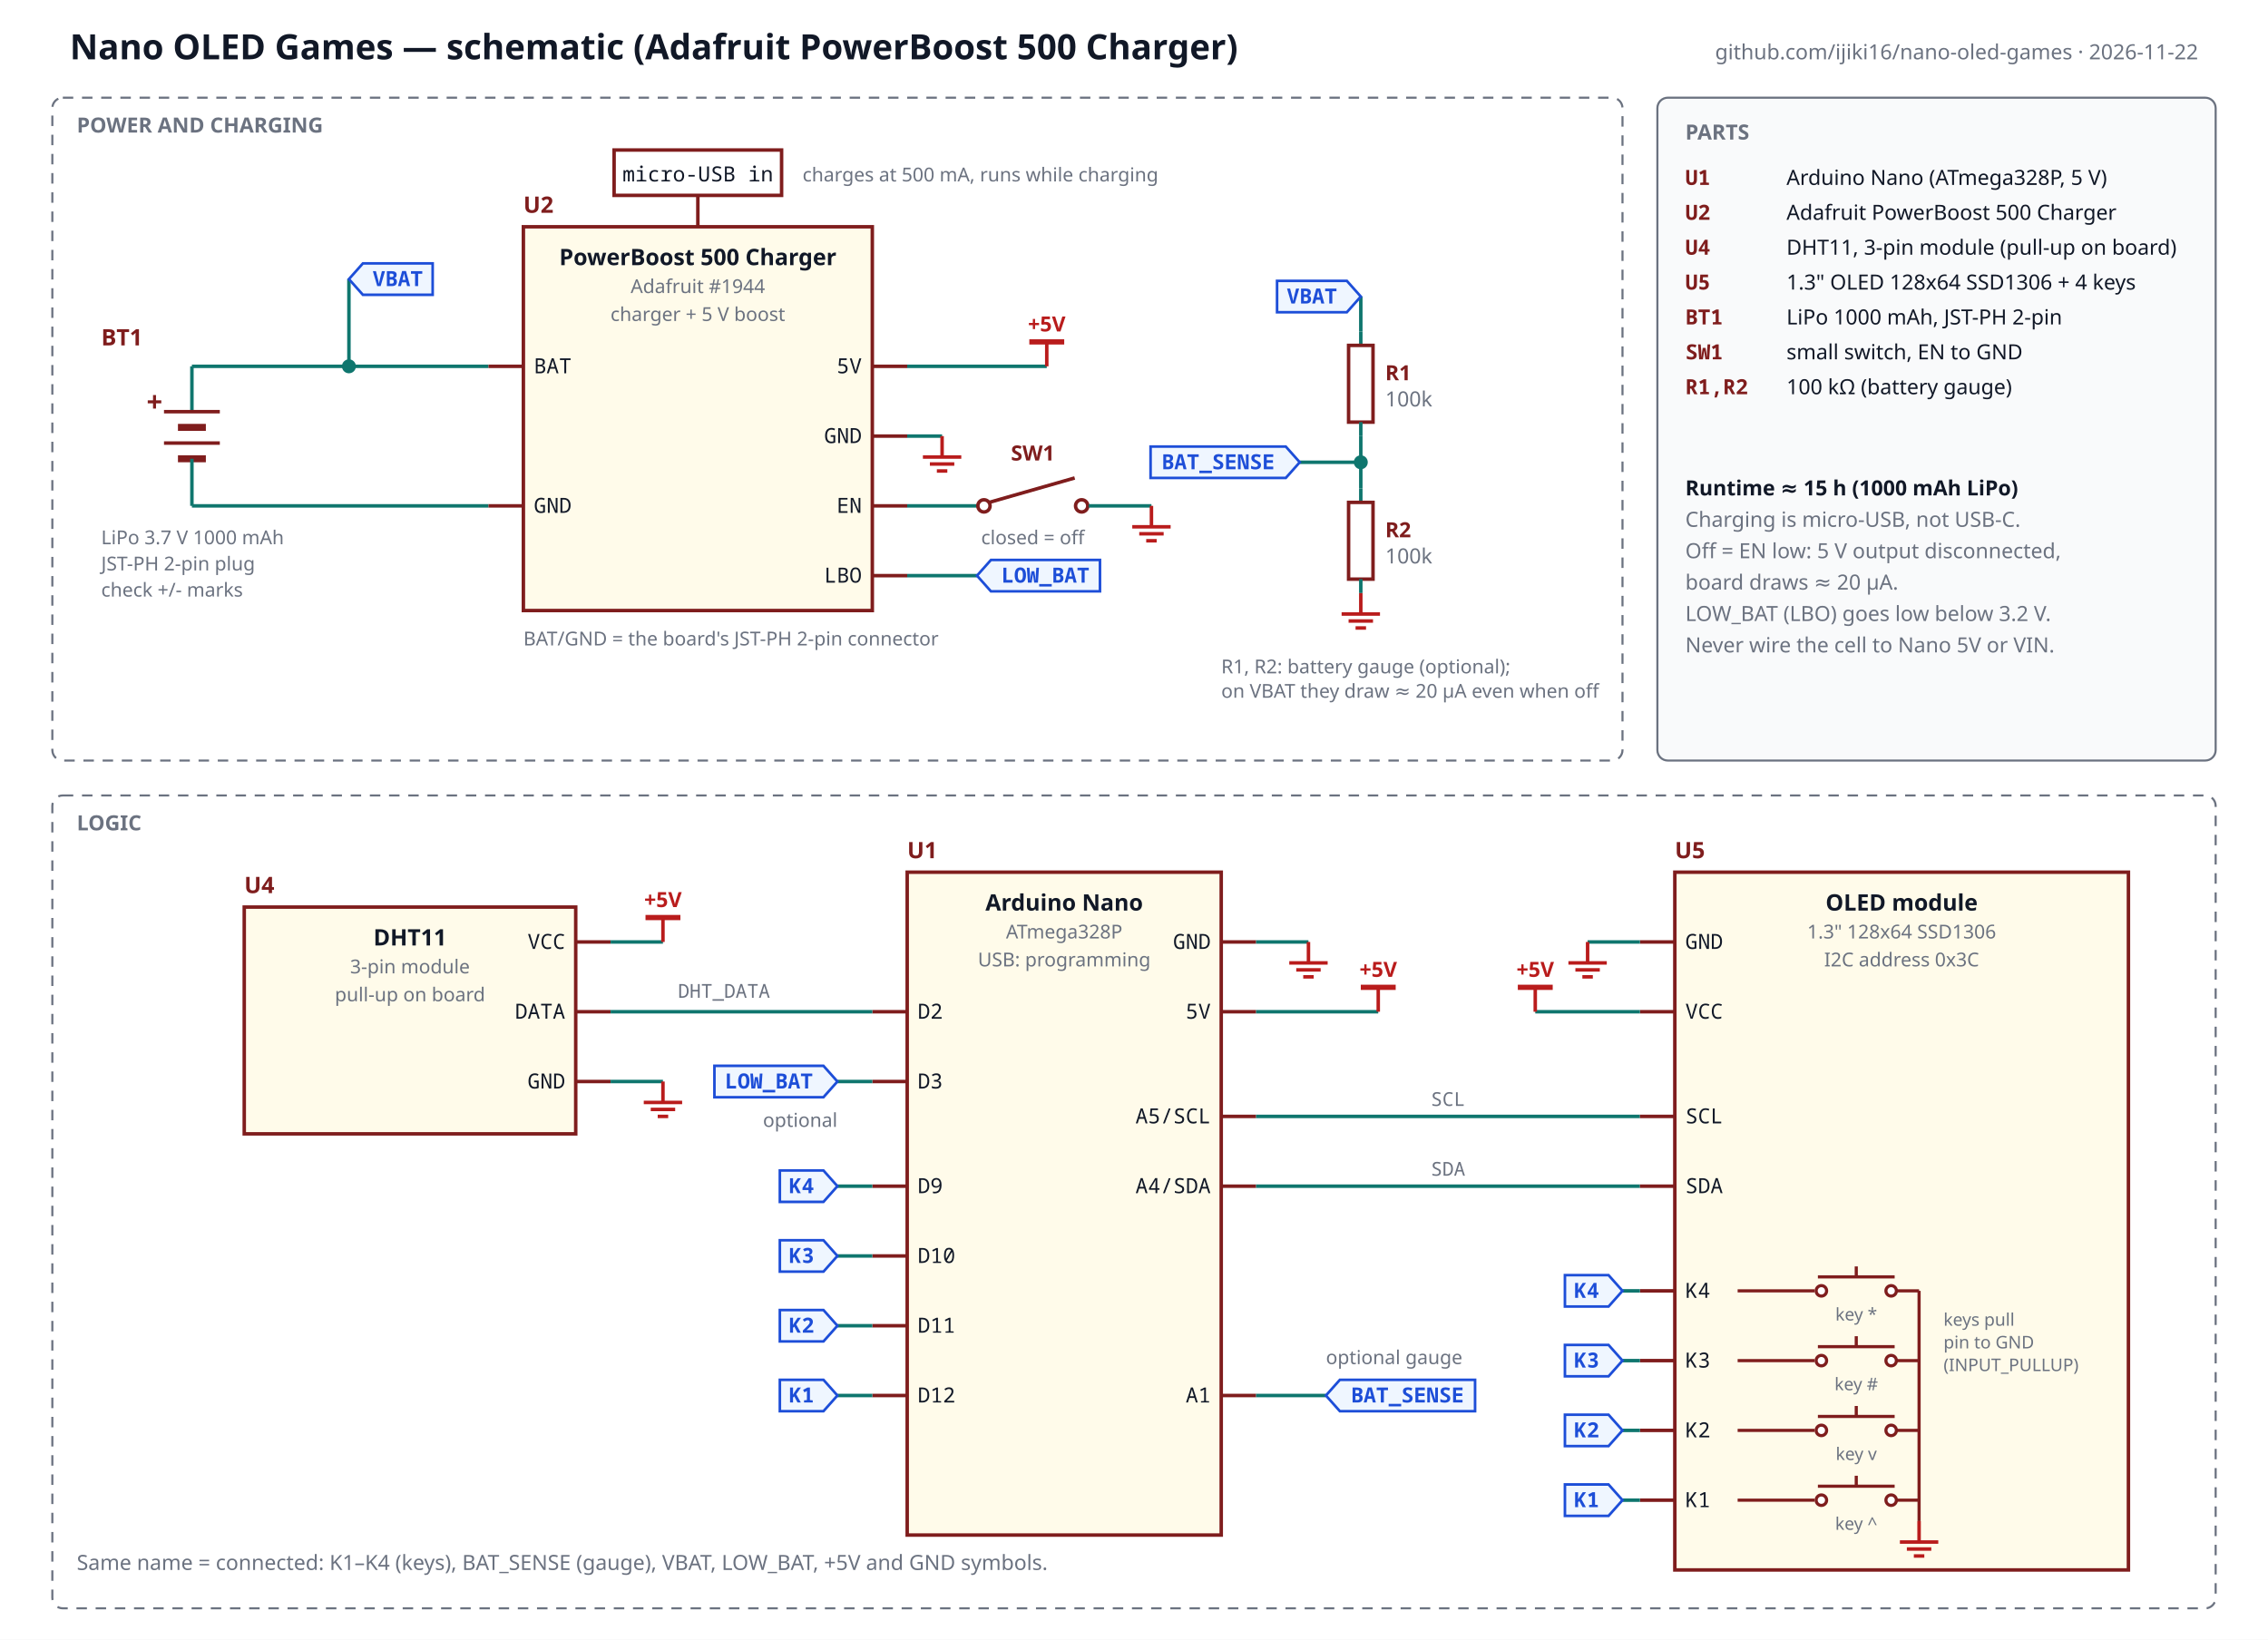
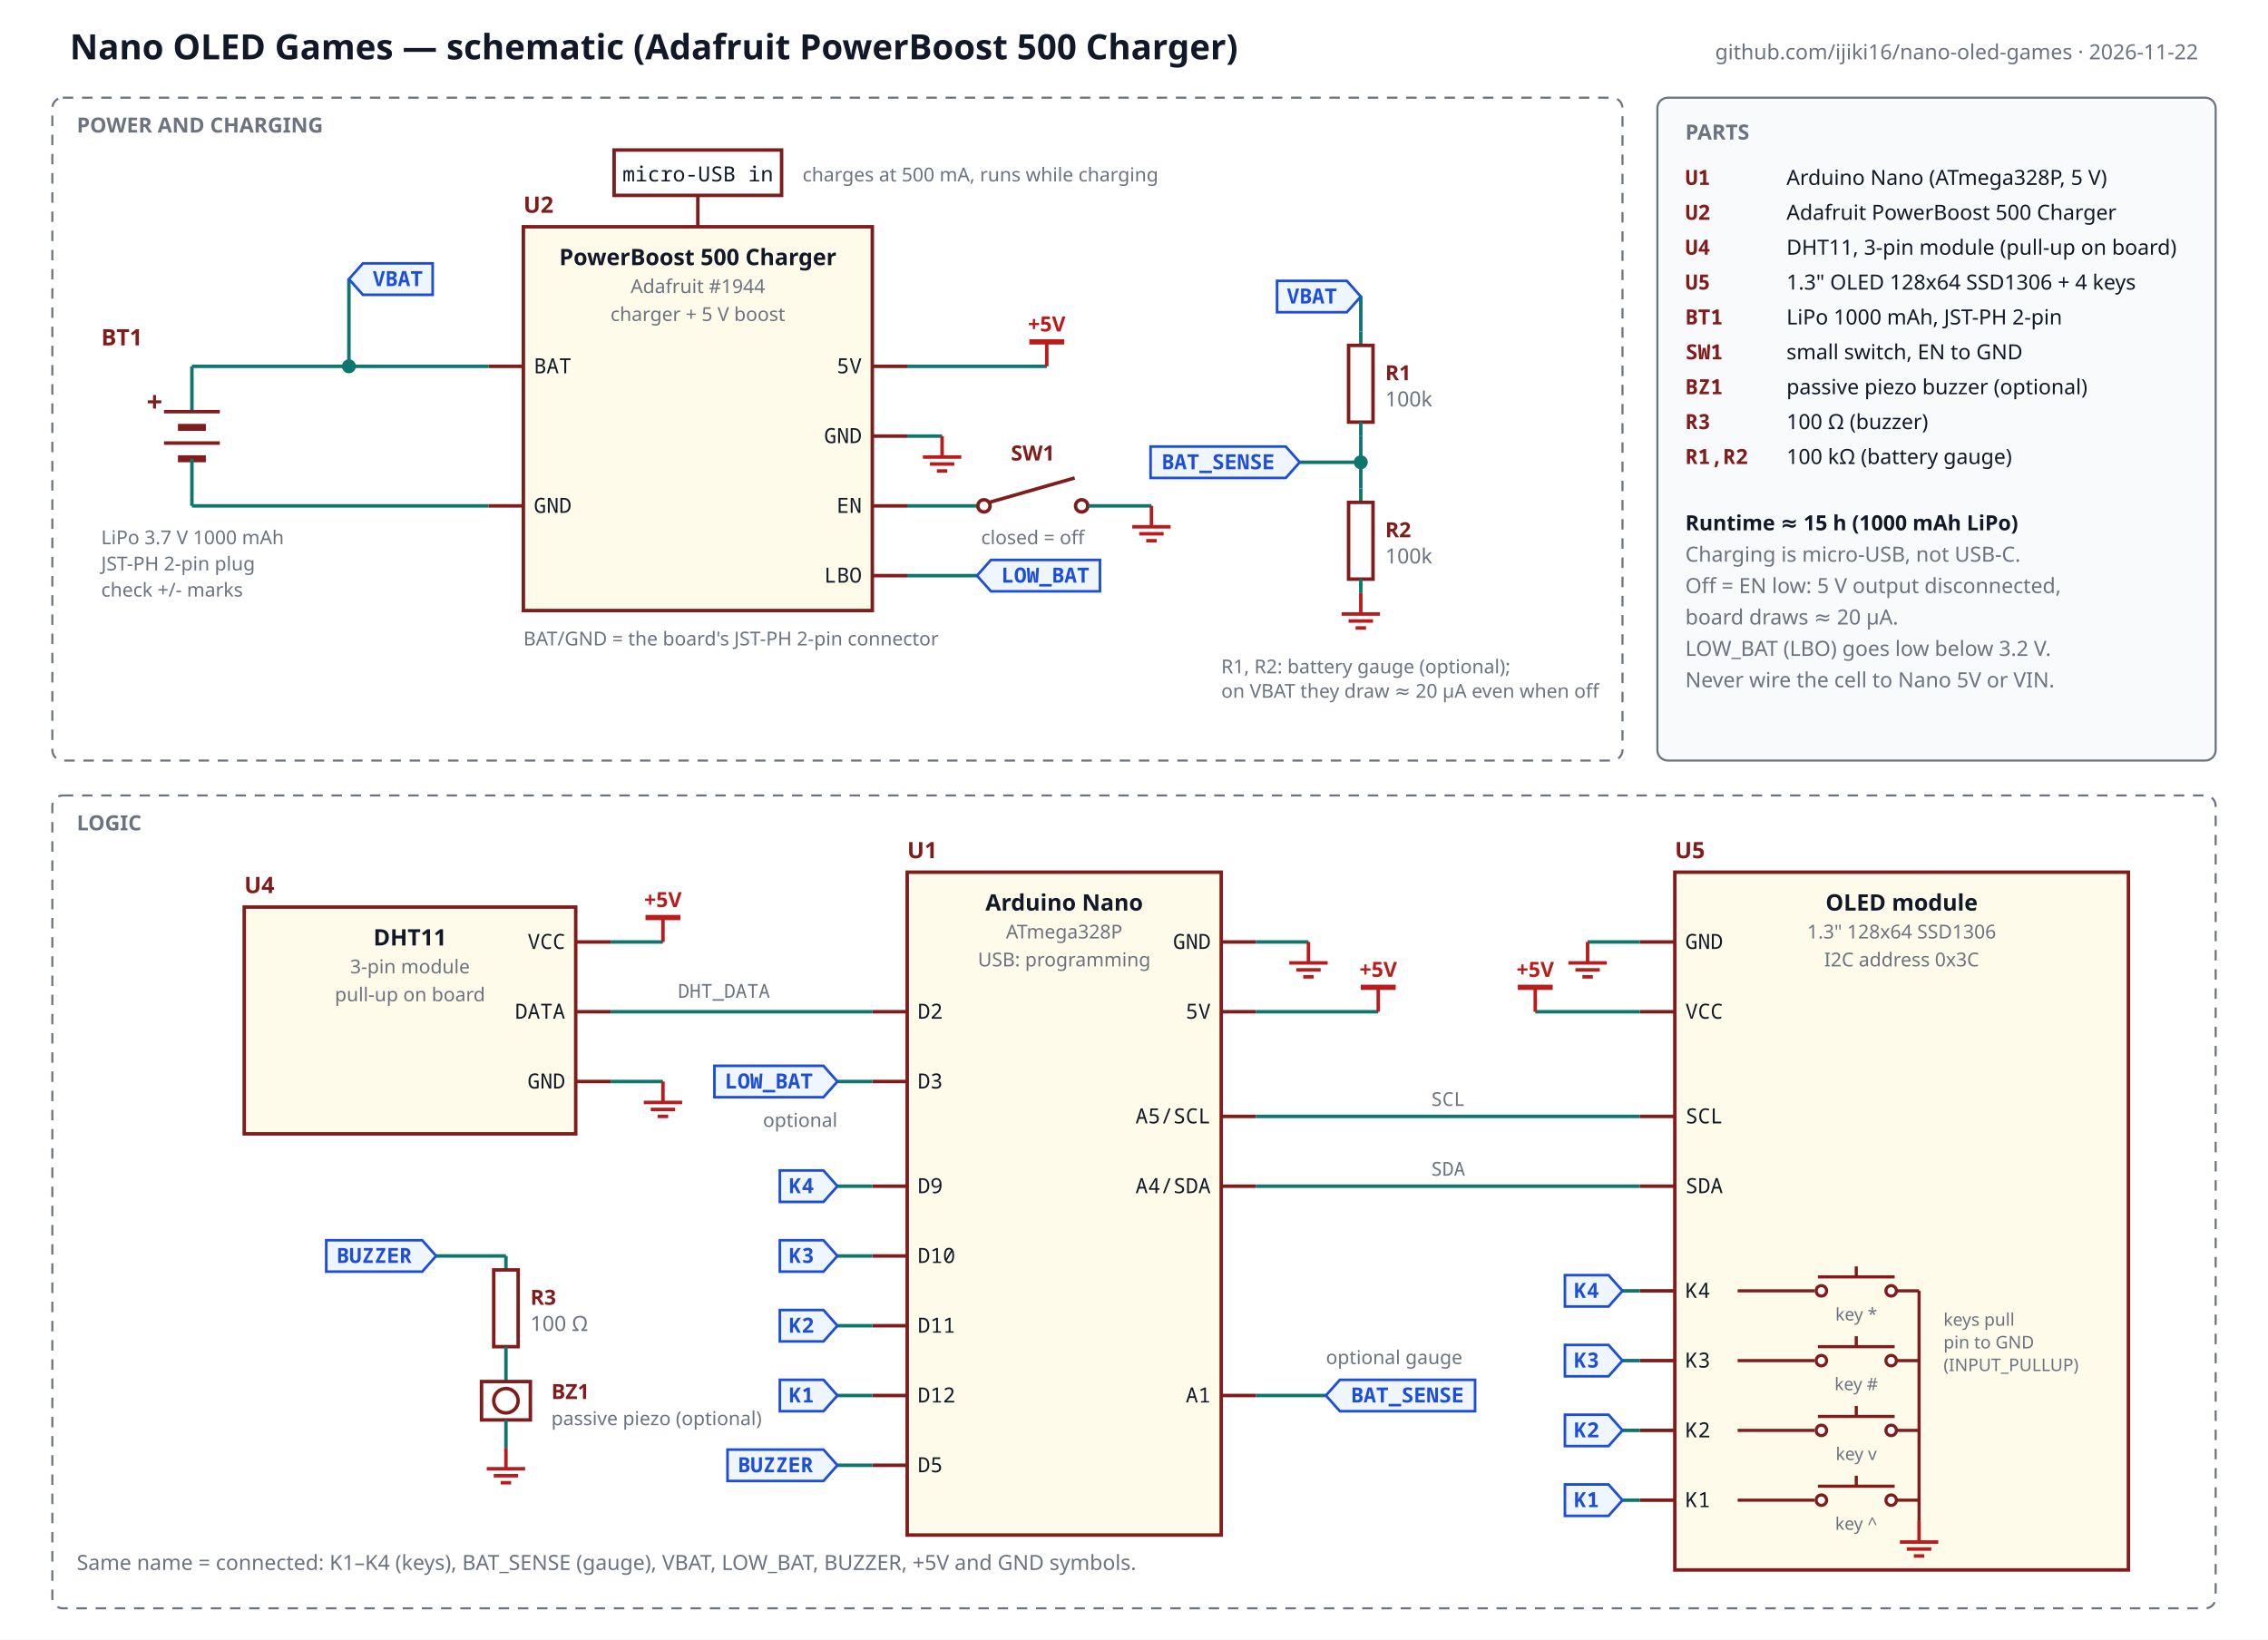
<svg xmlns="http://www.w3.org/2000/svg" width="1300" height="940" viewBox="0 0 1300 940">
  <rect width="1300" height="940" fill="white" />
  <text x="40" y="34" font-family="Noto Sans, DejaVu Sans, Arial, sans-serif" font-size="20" text-anchor="start" font-weight="bold" fill="#111827">Nano OLED Games — schematic (Adafruit PowerBoost 500 Charger)</text>
  <text x="1260" y="34" font-family="Noto Sans, DejaVu Sans, Arial, sans-serif" font-size="12" text-anchor="end" font-weight="normal" fill="#6b7280">github.com/ijiki16/nano-oled-games · 2026-11-22</text>
  <rect x="30" y="56" width="900" height="380" rx="6" fill="none" stroke="#6b7280" stroke-width="1.2" stroke-dasharray="6 5" />
  <text x="44" y="76" font-family="Noto Sans, DejaVu Sans, Arial, sans-serif" font-size="12" text-anchor="start" font-weight="bold" fill="#6b7280">POWER AND CHARGING</text>
  <polyline points="110,210 110,236.0" fill="none" stroke="#0f766e" stroke-width="2" />
  <line x1="94" y1="236.0" x2="126" y2="236.0" stroke="#7f1d1d" stroke-width="2" />
  <line x1="102" y1="245.0" x2="118" y2="245.0" stroke="#7f1d1d" stroke-width="4" />
  <line x1="94" y1="254.0" x2="126" y2="254.0" stroke="#7f1d1d" stroke-width="2" />
  <line x1="102" y1="263.0" x2="118" y2="263.0" stroke="#7f1d1d" stroke-width="4" />
  <polyline points="110,263.0 110,290" fill="none" stroke="#0f766e" stroke-width="2" />
  <text x="84" y="236.0" font-family="Noto Sans, DejaVu Sans, Arial, sans-serif" font-size="16" text-anchor="start" font-weight="bold" fill="#7f1d1d">+</text>
  <text x="58" y="198" font-family="Noto Sans, DejaVu Sans, Arial, sans-serif" font-size="13" text-anchor="start" font-weight="bold" fill="#7f1d1d">BT1</text>
  <text x="58" y="312" font-family="Noto Sans, DejaVu Sans, Arial, sans-serif" font-size="11" text-anchor="start" font-weight="normal" fill="#6b7280">LiPo 3.7 V 1000 mAh</text>
  <text x="58" y="327" font-family="Noto Sans, DejaVu Sans, Arial, sans-serif" font-size="11" text-anchor="start" font-weight="normal" fill="#6b7280">JST-PH 2-pin plug</text>
  <text x="58" y="342" font-family="Noto Sans, DejaVu Sans, Arial, sans-serif" font-size="11" text-anchor="start" font-weight="normal" fill="#6b7280">check +/- marks</text>
  <polyline points="110,210 280,210" fill="none" stroke="#0f766e" stroke-width="2" />
  <polyline points="110,290 280,290" fill="none" stroke="#0f766e" stroke-width="2" />
  <circle cx="200" cy="210" r="4" fill="#0f766e" />
  <polyline points="200,210 200,160" fill="none" stroke="#0f766e" stroke-width="2" />
  <polygon points="200,160 208,151 248.0,151 248.0,169 208,169" fill="#eff6ff" stroke="#1d4ed8" stroke-width="1.5" />
  <text x="228.0" y="164" font-family="Noto Sans Mono, DejaVu Sans Mono, monospace" font-size="12" text-anchor="middle" font-weight="bold" fill="#1d4ed8">VBAT</text>
  <rect x="300" y="130" width="200" height="220" rx="0" fill="#fffbea" stroke="#7f1d1d" stroke-width="2" />
  <text x="300" y="122" font-family="Noto Sans, DejaVu Sans, Arial, sans-serif" font-size="13" text-anchor="start" font-weight="bold" fill="#7f1d1d">U2</text>
  <text x="400.0" y="152" font-family="Noto Sans, DejaVu Sans, Arial, sans-serif" font-size="13" text-anchor="middle" font-weight="bold" fill="#111827">PowerBoost 500 Charger</text>
  <text x="400.0" y="168" font-family="Noto Sans, DejaVu Sans, Arial, sans-serif" font-size="11" text-anchor="middle" font-weight="normal" fill="#6b7280">Adafruit #1944</text>
  <text x="400.0" y="184" font-family="Noto Sans, DejaVu Sans, Arial, sans-serif" font-size="11" text-anchor="middle" font-weight="normal" fill="#6b7280">charger + 5 V boost</text>
  <line x1="280" y1="210" x2="300" y2="210" stroke="#7f1d1d" stroke-width="2" />
  <text x="306" y="214" font-family="Noto Sans Mono, DejaVu Sans Mono, monospace" font-size="12" text-anchor="start" font-weight="normal" fill="#111827">BAT</text>
  <line x1="280" y1="290" x2="300" y2="290" stroke="#7f1d1d" stroke-width="2" />
  <text x="306" y="294" font-family="Noto Sans Mono, DejaVu Sans Mono, monospace" font-size="12" text-anchor="start" font-weight="normal" fill="#111827">GND</text>
  <line x1="500" y1="210" x2="520" y2="210" stroke="#7f1d1d" stroke-width="2" />
  <text x="494" y="214" font-family="Noto Sans Mono, DejaVu Sans Mono, monospace" font-size="12" text-anchor="end" font-weight="normal" fill="#111827">5V</text>
  <line x1="500" y1="250" x2="520" y2="250" stroke="#7f1d1d" stroke-width="2" />
  <text x="494" y="254" font-family="Noto Sans Mono, DejaVu Sans Mono, monospace" font-size="12" text-anchor="end" font-weight="normal" fill="#111827">GND</text>
  <line x1="500" y1="290" x2="520" y2="290" stroke="#7f1d1d" stroke-width="2" />
  <text x="494" y="294" font-family="Noto Sans Mono, DejaVu Sans Mono, monospace" font-size="12" text-anchor="end" font-weight="normal" fill="#111827">EN</text>
  <line x1="500" y1="330" x2="520" y2="330" stroke="#7f1d1d" stroke-width="2" />
  <text x="494" y="334" font-family="Noto Sans Mono, DejaVu Sans Mono, monospace" font-size="12" text-anchor="end" font-weight="normal" fill="#111827">LBO</text>
  <rect x="352" y="86" width="96" height="26" rx="0" fill="white" stroke="#7f1d1d" stroke-width="2" />
  <text x="400" y="104" font-family="Noto Sans Mono, DejaVu Sans Mono, monospace" font-size="12" text-anchor="middle" font-weight="normal" fill="#111827">micro-USB in</text>
  <line x1="400" y1="112" x2="400" y2="130" stroke="#7f1d1d" stroke-width="2" />
  <text x="460" y="104" font-family="Noto Sans, DejaVu Sans, Arial, sans-serif" font-size="11" text-anchor="start" font-weight="normal" fill="#6b7280">charges at 500 mA, runs while charging</text>
  <text x="300" y="370" font-family="Noto Sans, DejaVu Sans, Arial, sans-serif" font-size="11" text-anchor="start" font-weight="normal" fill="#6b7280">BAT/GND = the board's JST-PH 2-pin connector</text>
  <polyline points="520,210 600,210" fill="none" stroke="#0f766e" stroke-width="2" />
  <line x1="600" y1="210" x2="600" y2="196" stroke="#b91c1c" stroke-width="2" />
  <line x1="590" y1="196" x2="610" y2="196" stroke="#b91c1c" stroke-width="3" />
  <text x="600" y="190" font-family="Noto Sans, DejaVu Sans, Arial, sans-serif" font-size="12" text-anchor="middle" font-weight="bold" fill="#b91c1c">+5V</text>
  <polyline points="520,250 540,250" fill="none" stroke="#0f766e" stroke-width="2" />
  <line x1="540" y1="250" x2="540" y2="262" stroke="#b91c1c" stroke-width="2" />
  <line x1="529" y1="262" x2="551" y2="262" stroke="#b91c1c" stroke-width="2" />
  <line x1="533" y1="266" x2="547" y2="266" stroke="#b91c1c" stroke-width="2" />
  <line x1="537" y1="270" x2="543" y2="270" stroke="#b91c1c" stroke-width="2" />
  <polyline points="520,290 560,290" fill="none" stroke="#0f766e" stroke-width="2" />
  <circle cx="564" cy="290" r="3.5" fill="white" stroke="#7f1d1d" stroke-width="2" />
  <circle cx="620" cy="290" r="3.5" fill="white" stroke="#7f1d1d" stroke-width="2" />
  <line x1="567" y1="288" x2="616" y2="274" stroke="#7f1d1d" stroke-width="2" />
  <text x="592.0" y="264" font-family="Noto Sans, DejaVu Sans, Arial, sans-serif" font-size="12" text-anchor="middle" font-weight="bold" fill="#7f1d1d">SW1</text>
  <text x="592.0" y="312" font-family="Noto Sans, DejaVu Sans, Arial, sans-serif" font-size="11" text-anchor="middle" font-weight="normal" fill="#6b7280">closed = off</text>
  <polyline points="624,290 660,290" fill="none" stroke="#0f766e" stroke-width="2" />
  <line x1="660" y1="290" x2="660" y2="302" stroke="#b91c1c" stroke-width="2" />
  <line x1="649" y1="302" x2="671" y2="302" stroke="#b91c1c" stroke-width="2" />
  <line x1="653" y1="306" x2="667" y2="306" stroke="#b91c1c" stroke-width="2" />
  <line x1="657" y1="310" x2="663" y2="310" stroke="#b91c1c" stroke-width="2" />
  <polyline points="520,330 560,330" fill="none" stroke="#0f766e" stroke-width="2" />
  <polygon points="560,330 568,321 630.5,321 630.5,339 568,339" fill="#eff6ff" stroke="#1d4ed8" stroke-width="1.5" />
  <text x="599.25" y="334" font-family="Noto Sans Mono, DejaVu Sans Mono, monospace" font-size="12" text-anchor="middle" font-weight="bold" fill="#1d4ed8">LOW_BAT</text>
  <polyline points="780,170 780,190" fill="none" stroke="#0f766e" stroke-width="2" />
  <polygon points="780,170 772,161 732.0,161 732.0,179 772,179" fill="#eff6ff" stroke="#1d4ed8" stroke-width="1.5" />
  <text x="752.0" y="174" font-family="Noto Sans Mono, DejaVu Sans Mono, monospace" font-size="12" text-anchor="middle" font-weight="bold" fill="#1d4ed8">VBAT</text>
  <polyline points="780,190 780,198" fill="none" stroke="#0f766e" stroke-width="2" />
  <rect x="773" y="198" width="14" height="44" rx="0" fill="white" stroke="#7f1d1d" stroke-width="2" />
  <polyline points="780,242 780,250" fill="none" stroke="#0f766e" stroke-width="2" />
  <text x="794" y="218.0" font-family="Noto Sans, DejaVu Sans, Arial, sans-serif" font-size="12" text-anchor="start" font-weight="bold" fill="#7f1d1d">R1</text>
  <text x="794" y="233.0" font-family="Noto Sans, DejaVu Sans, Arial, sans-serif" font-size="12" text-anchor="start" font-weight="normal" fill="#6b7280">100k</text>
  <circle cx="780" cy="265" r="4" fill="#0f766e" />
  <polyline points="780,250 780,280" fill="none" stroke="#0f766e" stroke-width="2" />
  <polyline points="780,265 745,265" fill="none" stroke="#0f766e" stroke-width="2" />
  <polygon points="745,265 737,256 659.5,256 659.5,274 737,274" fill="#eff6ff" stroke="#1d4ed8" stroke-width="1.5" />
  <text x="698.25" y="269" font-family="Noto Sans Mono, DejaVu Sans Mono, monospace" font-size="12" text-anchor="middle" font-weight="bold" fill="#1d4ed8">BAT_SENSE</text>
  <polyline points="780,280 780,288" fill="none" stroke="#0f766e" stroke-width="2" />
  <rect x="773" y="288" width="14" height="44" rx="0" fill="white" stroke="#7f1d1d" stroke-width="2" />
  <polyline points="780,332 780,340" fill="none" stroke="#0f766e" stroke-width="2" />
  <text x="794" y="308.0" font-family="Noto Sans, DejaVu Sans, Arial, sans-serif" font-size="12" text-anchor="start" font-weight="bold" fill="#7f1d1d">R2</text>
  <text x="794" y="323.0" font-family="Noto Sans, DejaVu Sans, Arial, sans-serif" font-size="12" text-anchor="start" font-weight="normal" fill="#6b7280">100k</text>
  <line x1="780" y1="340" x2="780" y2="352" stroke="#b91c1c" stroke-width="2" />
  <line x1="769" y1="352" x2="791" y2="352" stroke="#b91c1c" stroke-width="2" />
  <line x1="773" y1="356" x2="787" y2="356" stroke="#b91c1c" stroke-width="2" />
  <line x1="777" y1="360" x2="783" y2="360" stroke="#b91c1c" stroke-width="2" />
  <text x="700" y="386" font-family="Noto Sans, DejaVu Sans, Arial, sans-serif" font-size="11" text-anchor="start" font-weight="normal" fill="#6b7280">R1, R2: battery gauge (optional);</text>
  <text x="700" y="400" font-family="Noto Sans, DejaVu Sans, Arial, sans-serif" font-size="11" text-anchor="start" font-weight="normal" fill="#6b7280">on VBAT they draw ≈ 20 µA even when off</text>
  <rect x="950" y="56" width="320" height="380" rx="6" fill="#f9fafb" stroke="#6b7280" stroke-width="1.2" />
  <text x="966" y="80" font-family="Noto Sans, DejaVu Sans, Arial, sans-serif" font-size="12" text-anchor="start" font-weight="bold" fill="#6b7280">PARTS</text>
  <text x="966" y="106" font-family="Noto Sans Mono, DejaVu Sans Mono, monospace" font-size="12" text-anchor="start" font-weight="bold" fill="#7f1d1d">U1</text>
  <text x="1024" y="106" font-family="Noto Sans, DejaVu Sans, Arial, sans-serif" font-size="12" text-anchor="start" font-weight="normal" fill="#111827">Arduino Nano (ATmega328P, 5 V)</text>
  <text x="966" y="126" font-family="Noto Sans Mono, DejaVu Sans Mono, monospace" font-size="12" text-anchor="start" font-weight="bold" fill="#7f1d1d">U2</text>
  <text x="1024" y="126" font-family="Noto Sans, DejaVu Sans, Arial, sans-serif" font-size="12" text-anchor="start" font-weight="normal" fill="#111827">Adafruit PowerBoost 500 Charger</text>
  <text x="966" y="146" font-family="Noto Sans Mono, DejaVu Sans Mono, monospace" font-size="12" text-anchor="start" font-weight="bold" fill="#7f1d1d">U4</text>
  <text x="1024" y="146" font-family="Noto Sans, DejaVu Sans, Arial, sans-serif" font-size="12" text-anchor="start" font-weight="normal" fill="#111827">DHT11, 3-pin module (pull-up on board)</text>
  <text x="966" y="166" font-family="Noto Sans Mono, DejaVu Sans Mono, monospace" font-size="12" text-anchor="start" font-weight="bold" fill="#7f1d1d">U5</text>
  <text x="1024" y="166" font-family="Noto Sans, DejaVu Sans, Arial, sans-serif" font-size="12" text-anchor="start" font-weight="normal" fill="#111827">1.3" OLED 128x64 SSD1306 + 4 keys</text>
  <text x="966" y="186" font-family="Noto Sans Mono, DejaVu Sans Mono, monospace" font-size="12" text-anchor="start" font-weight="bold" fill="#7f1d1d">BT1</text>
  <text x="1024" y="186" font-family="Noto Sans, DejaVu Sans, Arial, sans-serif" font-size="12" text-anchor="start" font-weight="normal" fill="#111827">LiPo 1000 mAh, JST-PH 2-pin</text>
  <text x="966" y="206" font-family="Noto Sans Mono, DejaVu Sans Mono, monospace" font-size="12" text-anchor="start" font-weight="bold" fill="#7f1d1d">SW1</text>
  <text x="1024" y="206" font-family="Noto Sans, DejaVu Sans, Arial, sans-serif" font-size="12" text-anchor="start" font-weight="normal" fill="#111827">small switch, EN to GND</text>
-   <text x="966" y="226" font-family="Noto Sans Mono, DejaVu Sans Mono, monospace" font-size="12" text-anchor="start" font-weight="bold" fill="#7f1d1d">R1,R2</text>
-   <text x="1024" y="226" font-family="Noto Sans, DejaVu Sans, Arial, sans-serif" font-size="12" text-anchor="start" font-weight="normal" fill="#111827">100 kΩ (battery gauge)</text>
-   <text x="966" y="284" font-family="Noto Sans, DejaVu Sans, Arial, sans-serif" font-size="12" text-anchor="start" font-weight="bold" fill="#111827">Runtime ≈ 15 h (1000 mAh LiPo)</text>
-   <text x="966" y="302" font-family="Noto Sans, DejaVu Sans, Arial, sans-serif" font-size="12" text-anchor="start" font-weight="normal" fill="#6b7280">Charging is micro-USB, not USB-C.</text>
-   <text x="966" y="320" font-family="Noto Sans, DejaVu Sans, Arial, sans-serif" font-size="12" text-anchor="start" font-weight="normal" fill="#6b7280">Off = EN low: 5 V output disconnected,</text>
-   <text x="966" y="338" font-family="Noto Sans, DejaVu Sans, Arial, sans-serif" font-size="12" text-anchor="start" font-weight="normal" fill="#6b7280">  board draws ≈ 20 µA.</text>
-   <text x="966" y="356" font-family="Noto Sans, DejaVu Sans, Arial, sans-serif" font-size="12" text-anchor="start" font-weight="normal" fill="#6b7280">LOW_BAT (LBO) goes low below 3.2 V.</text>
-   <text x="966" y="374" font-family="Noto Sans, DejaVu Sans, Arial, sans-serif" font-size="12" text-anchor="start" font-weight="normal" fill="#6b7280">Never wire the cell to Nano 5V or VIN.</text>
+   <text x="966" y="226" font-family="Noto Sans Mono, DejaVu Sans Mono, monospace" font-size="12" text-anchor="start" font-weight="bold" fill="#7f1d1d">BZ1</text>
+   <text x="1024" y="226" font-family="Noto Sans, DejaVu Sans, Arial, sans-serif" font-size="12" text-anchor="start" font-weight="normal" fill="#111827">passive piezo buzzer (optional)</text>
+   <text x="966" y="246" font-family="Noto Sans Mono, DejaVu Sans Mono, monospace" font-size="12" text-anchor="start" font-weight="bold" fill="#7f1d1d">R3</text>
+   <text x="1024" y="246" font-family="Noto Sans, DejaVu Sans, Arial, sans-serif" font-size="12" text-anchor="start" font-weight="normal" fill="#111827">100 Ω (buzzer)</text>
+   <text x="966" y="266" font-family="Noto Sans Mono, DejaVu Sans Mono, monospace" font-size="12" text-anchor="start" font-weight="bold" fill="#7f1d1d">R1,R2</text>
+   <text x="1024" y="266" font-family="Noto Sans, DejaVu Sans, Arial, sans-serif" font-size="12" text-anchor="start" font-weight="normal" fill="#111827">100 kΩ (battery gauge)</text>
+   <text x="966" y="304" font-family="Noto Sans, DejaVu Sans, Arial, sans-serif" font-size="12" text-anchor="start" font-weight="bold" fill="#111827">Runtime ≈ 15 h (1000 mAh LiPo)</text>
+   <text x="966" y="322" font-family="Noto Sans, DejaVu Sans, Arial, sans-serif" font-size="12" text-anchor="start" font-weight="normal" fill="#6b7280">Charging is micro-USB, not USB-C.</text>
+   <text x="966" y="340" font-family="Noto Sans, DejaVu Sans, Arial, sans-serif" font-size="12" text-anchor="start" font-weight="normal" fill="#6b7280">Off = EN low: 5 V output disconnected,</text>
+   <text x="966" y="358" font-family="Noto Sans, DejaVu Sans, Arial, sans-serif" font-size="12" text-anchor="start" font-weight="normal" fill="#6b7280">  board draws ≈ 20 µA.</text>
+   <text x="966" y="376" font-family="Noto Sans, DejaVu Sans, Arial, sans-serif" font-size="12" text-anchor="start" font-weight="normal" fill="#6b7280">LOW_BAT (LBO) goes low below 3.2 V.</text>
+   <text x="966" y="394" font-family="Noto Sans, DejaVu Sans, Arial, sans-serif" font-size="12" text-anchor="start" font-weight="normal" fill="#6b7280">Never wire the cell to Nano 5V or VIN.</text>
  <rect x="30" y="456" width="1240" height="466" rx="6" fill="none" stroke="#6b7280" stroke-width="1.2" stroke-dasharray="6 5" />
  <text x="44" y="476" font-family="Noto Sans, DejaVu Sans, Arial, sans-serif" font-size="12" text-anchor="start" font-weight="bold" fill="#6b7280">LOGIC</text>
  <rect x="520" y="500" width="180" height="380" rx="0" fill="#fffbea" stroke="#7f1d1d" stroke-width="2" />
  <text x="520" y="492" font-family="Noto Sans, DejaVu Sans, Arial, sans-serif" font-size="13" text-anchor="start" font-weight="bold" fill="#7f1d1d">U1</text>
  <text x="610.0" y="522" font-family="Noto Sans, DejaVu Sans, Arial, sans-serif" font-size="13" text-anchor="middle" font-weight="bold" fill="#111827">Arduino Nano</text>
  <text x="610.0" y="538" font-family="Noto Sans, DejaVu Sans, Arial, sans-serif" font-size="11" text-anchor="middle" font-weight="normal" fill="#6b7280">ATmega328P</text>
  <text x="610.0" y="554" font-family="Noto Sans, DejaVu Sans, Arial, sans-serif" font-size="11" text-anchor="middle" font-weight="normal" fill="#6b7280">USB: programming</text>
  <line x1="500" y1="580" x2="520" y2="580" stroke="#7f1d1d" stroke-width="2" />
  <text x="526" y="584" font-family="Noto Sans Mono, DejaVu Sans Mono, monospace" font-size="12" text-anchor="start" font-weight="normal" fill="#111827">D2</text>
  <line x1="500" y1="620" x2="520" y2="620" stroke="#7f1d1d" stroke-width="2" />
  <text x="526" y="624" font-family="Noto Sans Mono, DejaVu Sans Mono, monospace" font-size="12" text-anchor="start" font-weight="normal" fill="#111827">D3</text>
  <line x1="500" y1="680" x2="520" y2="680" stroke="#7f1d1d" stroke-width="2" />
  <text x="526" y="684" font-family="Noto Sans Mono, DejaVu Sans Mono, monospace" font-size="12" text-anchor="start" font-weight="normal" fill="#111827">D9</text>
  <line x1="500" y1="720" x2="520" y2="720" stroke="#7f1d1d" stroke-width="2" />
  <text x="526" y="724" font-family="Noto Sans Mono, DejaVu Sans Mono, monospace" font-size="12" text-anchor="start" font-weight="normal" fill="#111827">D10</text>
  <line x1="500" y1="760" x2="520" y2="760" stroke="#7f1d1d" stroke-width="2" />
  <text x="526" y="764" font-family="Noto Sans Mono, DejaVu Sans Mono, monospace" font-size="12" text-anchor="start" font-weight="normal" fill="#111827">D11</text>
  <line x1="500" y1="800" x2="520" y2="800" stroke="#7f1d1d" stroke-width="2" />
  <text x="526" y="804" font-family="Noto Sans Mono, DejaVu Sans Mono, monospace" font-size="12" text-anchor="start" font-weight="normal" fill="#111827">D12</text>
+   <line x1="500" y1="840" x2="520" y2="840" stroke="#7f1d1d" stroke-width="2" />
+   <text x="526" y="844" font-family="Noto Sans Mono, DejaVu Sans Mono, monospace" font-size="12" text-anchor="start" font-weight="normal" fill="#111827">D5</text>
  <line x1="700" y1="540" x2="720" y2="540" stroke="#7f1d1d" stroke-width="2" />
  <text x="694" y="544" font-family="Noto Sans Mono, DejaVu Sans Mono, monospace" font-size="12" text-anchor="end" font-weight="normal" fill="#111827">GND</text>
  <line x1="700" y1="580" x2="720" y2="580" stroke="#7f1d1d" stroke-width="2" />
  <text x="694" y="584" font-family="Noto Sans Mono, DejaVu Sans Mono, monospace" font-size="12" text-anchor="end" font-weight="normal" fill="#111827">5V</text>
  <line x1="700" y1="640" x2="720" y2="640" stroke="#7f1d1d" stroke-width="2" />
  <text x="694" y="644" font-family="Noto Sans Mono, DejaVu Sans Mono, monospace" font-size="12" text-anchor="end" font-weight="normal" fill="#111827">A5/SCL</text>
  <line x1="700" y1="680" x2="720" y2="680" stroke="#7f1d1d" stroke-width="2" />
  <text x="694" y="684" font-family="Noto Sans Mono, DejaVu Sans Mono, monospace" font-size="12" text-anchor="end" font-weight="normal" fill="#111827">A4/SDA</text>
  <line x1="700" y1="800" x2="720" y2="800" stroke="#7f1d1d" stroke-width="2" />
  <text x="694" y="804" font-family="Noto Sans Mono, DejaVu Sans Mono, monospace" font-size="12" text-anchor="end" font-weight="normal" fill="#111827">A1</text>
  <polyline points="500,620 480,620" fill="none" stroke="#0f766e" stroke-width="2" />
  <polygon points="480,620 472,611 409.5,611 409.5,629 472,629" fill="#eff6ff" stroke="#1d4ed8" stroke-width="1.5" />
  <text x="440.75" y="624" font-family="Noto Sans Mono, DejaVu Sans Mono, monospace" font-size="12" text-anchor="middle" font-weight="bold" fill="#1d4ed8">LOW_BAT</text>
  <text x="480" y="646" font-family="Noto Sans, DejaVu Sans, Arial, sans-serif" font-size="11" text-anchor="end" font-weight="normal" fill="#6b7280">optional</text>
  <polyline points="500,680 480,680" fill="none" stroke="#0f766e" stroke-width="2" />
  <polygon points="480,680 472,671 447.0,671 447.0,689 472,689" fill="#eff6ff" stroke="#1d4ed8" stroke-width="1.5" />
  <text x="459.5" y="684" font-family="Noto Sans Mono, DejaVu Sans Mono, monospace" font-size="12" text-anchor="middle" font-weight="bold" fill="#1d4ed8">K4</text>
  <polyline points="500,720 480,720" fill="none" stroke="#0f766e" stroke-width="2" />
  <polygon points="480,720 472,711 447.0,711 447.0,729 472,729" fill="#eff6ff" stroke="#1d4ed8" stroke-width="1.5" />
  <text x="459.5" y="724" font-family="Noto Sans Mono, DejaVu Sans Mono, monospace" font-size="12" text-anchor="middle" font-weight="bold" fill="#1d4ed8">K3</text>
  <polyline points="500,760 480,760" fill="none" stroke="#0f766e" stroke-width="2" />
  <polygon points="480,760 472,751 447.0,751 447.0,769 472,769" fill="#eff6ff" stroke="#1d4ed8" stroke-width="1.5" />
  <text x="459.5" y="764" font-family="Noto Sans Mono, DejaVu Sans Mono, monospace" font-size="12" text-anchor="middle" font-weight="bold" fill="#1d4ed8">K2</text>
  <polyline points="500,800 480,800" fill="none" stroke="#0f766e" stroke-width="2" />
  <polygon points="480,800 472,791 447.0,791 447.0,809 472,809" fill="#eff6ff" stroke="#1d4ed8" stroke-width="1.5" />
  <text x="459.5" y="804" font-family="Noto Sans Mono, DejaVu Sans Mono, monospace" font-size="12" text-anchor="middle" font-weight="bold" fill="#1d4ed8">K1</text>
+   <polyline points="500,840 480,840" fill="none" stroke="#0f766e" stroke-width="2" />
+   <polygon points="480,840 472,831 417.0,831 417.0,849 472,849" fill="#eff6ff" stroke="#1d4ed8" stroke-width="1.5" />
+   <text x="444.5" y="844" font-family="Noto Sans Mono, DejaVu Sans Mono, monospace" font-size="12" text-anchor="middle" font-weight="bold" fill="#1d4ed8">BUZZER</text>
+   <polygon points="250,720 242,711 187.0,711 187.0,729 242,729" fill="#eff6ff" stroke="#1d4ed8" stroke-width="1.5" />
+   <text x="214.5" y="724" font-family="Noto Sans Mono, DejaVu Sans Mono, monospace" font-size="12" text-anchor="middle" font-weight="bold" fill="#1d4ed8">BUZZER</text>
+   <polyline points="250,720 290,720" fill="none" stroke="#0f766e" stroke-width="2" />
+   <polyline points="290,720 290,728" fill="none" stroke="#0f766e" stroke-width="2" />
+   <rect x="283" y="728" width="14" height="44" rx="0" fill="white" stroke="#7f1d1d" stroke-width="2" />
+   <polyline points="290,772 290,780" fill="none" stroke="#0f766e" stroke-width="2" />
+   <text x="304" y="748.0" font-family="Noto Sans, DejaVu Sans, Arial, sans-serif" font-size="12" text-anchor="start" font-weight="bold" fill="#7f1d1d">R3</text>
+   <text x="304" y="763.0" font-family="Noto Sans, DejaVu Sans, Arial, sans-serif" font-size="12" text-anchor="start" font-weight="normal" fill="#6b7280">100 Ω</text>
+   <polyline points="290,780 290,792" fill="none" stroke="#0f766e" stroke-width="2" />
+   <rect x="276" y="792" width="28" height="22" rx="0" fill="white" stroke="#7f1d1d" stroke-width="2" />
+   <circle cx="290" cy="803" r="7" fill="none" stroke="#7f1d1d" stroke-width="2" />
+   <polyline points="290,814 290,830" fill="none" stroke="#0f766e" stroke-width="2" />
+   <line x1="290" y1="830" x2="290" y2="842" stroke="#b91c1c" stroke-width="2" />
+   <line x1="279" y1="842" x2="301" y2="842" stroke="#b91c1c" stroke-width="2" />
+   <line x1="283" y1="846" x2="297" y2="846" stroke="#b91c1c" stroke-width="2" />
+   <line x1="287" y1="850" x2="293" y2="850" stroke="#b91c1c" stroke-width="2" />
+   <text x="316" y="802" font-family="Noto Sans, DejaVu Sans, Arial, sans-serif" font-size="12" text-anchor="start" font-weight="bold" fill="#7f1d1d">BZ1</text>
+   <text x="316" y="817" font-family="Noto Sans, DejaVu Sans, Arial, sans-serif" font-size="11" text-anchor="start" font-weight="normal" fill="#6b7280">passive piezo (optional)</text>
  <polyline points="720,540 750,540" fill="none" stroke="#0f766e" stroke-width="2" />
  <line x1="750" y1="540" x2="750" y2="552" stroke="#b91c1c" stroke-width="2" />
  <line x1="739" y1="552" x2="761" y2="552" stroke="#b91c1c" stroke-width="2" />
  <line x1="743" y1="556" x2="757" y2="556" stroke="#b91c1c" stroke-width="2" />
  <line x1="747" y1="560" x2="753" y2="560" stroke="#b91c1c" stroke-width="2" />
  <polyline points="720,580 790,580" fill="none" stroke="#0f766e" stroke-width="2" />
  <line x1="790" y1="580" x2="790" y2="566" stroke="#b91c1c" stroke-width="2" />
  <line x1="780" y1="566" x2="800" y2="566" stroke="#b91c1c" stroke-width="3" />
  <text x="790" y="560" font-family="Noto Sans, DejaVu Sans, Arial, sans-serif" font-size="12" text-anchor="middle" font-weight="bold" fill="#b91c1c">+5V</text>
  <polyline points="720,640 940,640" fill="none" stroke="#0f766e" stroke-width="2" />
  <polyline points="720,680 940,680" fill="none" stroke="#0f766e" stroke-width="2" />
  <text x="830" y="634" font-family="Noto Sans Mono, DejaVu Sans Mono, monospace" font-size="11" text-anchor="middle" font-weight="normal" fill="#6b7280">SCL</text>
  <text x="830" y="674" font-family="Noto Sans Mono, DejaVu Sans Mono, monospace" font-size="11" text-anchor="middle" font-weight="normal" fill="#6b7280">SDA</text>
  <polyline points="720,800 760,800" fill="none" stroke="#0f766e" stroke-width="2" />
  <polygon points="760,800 768,791 845.5,791 845.5,809 768,809" fill="#eff6ff" stroke="#1d4ed8" stroke-width="1.5" />
  <text x="806.75" y="804" font-family="Noto Sans Mono, DejaVu Sans Mono, monospace" font-size="12" text-anchor="middle" font-weight="bold" fill="#1d4ed8">BAT_SENSE</text>
  <text x="760" y="782" font-family="Noto Sans, DejaVu Sans, Arial, sans-serif" font-size="11" text-anchor="start" font-weight="normal" fill="#6b7280">optional gauge</text>
  <rect x="140" y="520" width="190" height="130" rx="0" fill="#fffbea" stroke="#7f1d1d" stroke-width="2" />
  <text x="140" y="512" font-family="Noto Sans, DejaVu Sans, Arial, sans-serif" font-size="13" text-anchor="start" font-weight="bold" fill="#7f1d1d">U4</text>
  <text x="235.0" y="542" font-family="Noto Sans, DejaVu Sans, Arial, sans-serif" font-size="13" text-anchor="middle" font-weight="bold" fill="#111827">DHT11</text>
  <text x="235.0" y="558" font-family="Noto Sans, DejaVu Sans, Arial, sans-serif" font-size="11" text-anchor="middle" font-weight="normal" fill="#6b7280">3-pin module</text>
  <text x="235.0" y="574" font-family="Noto Sans, DejaVu Sans, Arial, sans-serif" font-size="11" text-anchor="middle" font-weight="normal" fill="#6b7280">pull-up on board</text>
  <line x1="330" y1="540" x2="350" y2="540" stroke="#7f1d1d" stroke-width="2" />
  <text x="324" y="544" font-family="Noto Sans Mono, DejaVu Sans Mono, monospace" font-size="12" text-anchor="end" font-weight="normal" fill="#111827">VCC</text>
  <line x1="330" y1="580" x2="350" y2="580" stroke="#7f1d1d" stroke-width="2" />
  <text x="324" y="584" font-family="Noto Sans Mono, DejaVu Sans Mono, monospace" font-size="12" text-anchor="end" font-weight="normal" fill="#111827">DATA</text>
  <line x1="330" y1="620" x2="350" y2="620" stroke="#7f1d1d" stroke-width="2" />
  <text x="324" y="624" font-family="Noto Sans Mono, DejaVu Sans Mono, monospace" font-size="12" text-anchor="end" font-weight="normal" fill="#111827">GND</text>
  <polyline points="350,540 380,540" fill="none" stroke="#0f766e" stroke-width="2" />
  <line x1="380" y1="540" x2="380" y2="526" stroke="#b91c1c" stroke-width="2" />
  <line x1="370" y1="526" x2="390" y2="526" stroke="#b91c1c" stroke-width="3" />
  <text x="380" y="520" font-family="Noto Sans, DejaVu Sans, Arial, sans-serif" font-size="12" text-anchor="middle" font-weight="bold" fill="#b91c1c">+5V</text>
  <polyline points="350,580 500,580" fill="none" stroke="#0f766e" stroke-width="2" />
  <text x="415" y="572" font-family="Noto Sans Mono, DejaVu Sans Mono, monospace" font-size="11" text-anchor="middle" font-weight="normal" fill="#6b7280">DHT_DATA</text>
  <polyline points="350,620 380,620" fill="none" stroke="#0f766e" stroke-width="2" />
  <line x1="380" y1="620" x2="380" y2="632" stroke="#b91c1c" stroke-width="2" />
  <line x1="369" y1="632" x2="391" y2="632" stroke="#b91c1c" stroke-width="2" />
  <line x1="373" y1="636" x2="387" y2="636" stroke="#b91c1c" stroke-width="2" />
  <line x1="377" y1="640" x2="383" y2="640" stroke="#b91c1c" stroke-width="2" />
  <rect x="960" y="500" width="260" height="400" rx="0" fill="#fffbea" stroke="#7f1d1d" stroke-width="2" />
  <text x="960" y="492" font-family="Noto Sans, DejaVu Sans, Arial, sans-serif" font-size="13" text-anchor="start" font-weight="bold" fill="#7f1d1d">U5</text>
  <text x="1090.0" y="522" font-family="Noto Sans, DejaVu Sans, Arial, sans-serif" font-size="13" text-anchor="middle" font-weight="bold" fill="#111827">OLED module</text>
  <text x="1090.0" y="538" font-family="Noto Sans, DejaVu Sans, Arial, sans-serif" font-size="11" text-anchor="middle" font-weight="normal" fill="#6b7280">1.3" 128x64 SSD1306</text>
  <text x="1090.0" y="554" font-family="Noto Sans, DejaVu Sans, Arial, sans-serif" font-size="11" text-anchor="middle" font-weight="normal" fill="#6b7280">I2C address 0x3C</text>
  <line x1="940" y1="540" x2="960" y2="540" stroke="#7f1d1d" stroke-width="2" />
  <text x="966" y="544" font-family="Noto Sans Mono, DejaVu Sans Mono, monospace" font-size="12" text-anchor="start" font-weight="normal" fill="#111827">GND</text>
  <line x1="940" y1="580" x2="960" y2="580" stroke="#7f1d1d" stroke-width="2" />
  <text x="966" y="584" font-family="Noto Sans Mono, DejaVu Sans Mono, monospace" font-size="12" text-anchor="start" font-weight="normal" fill="#111827">VCC</text>
  <line x1="940" y1="640" x2="960" y2="640" stroke="#7f1d1d" stroke-width="2" />
  <text x="966" y="644" font-family="Noto Sans Mono, DejaVu Sans Mono, monospace" font-size="12" text-anchor="start" font-weight="normal" fill="#111827">SCL</text>
  <line x1="940" y1="680" x2="960" y2="680" stroke="#7f1d1d" stroke-width="2" />
  <text x="966" y="684" font-family="Noto Sans Mono, DejaVu Sans Mono, monospace" font-size="12" text-anchor="start" font-weight="normal" fill="#111827">SDA</text>
  <line x1="940" y1="740" x2="960" y2="740" stroke="#7f1d1d" stroke-width="2" />
  <text x="966" y="744" font-family="Noto Sans Mono, DejaVu Sans Mono, monospace" font-size="12" text-anchor="start" font-weight="normal" fill="#111827">K4</text>
  <line x1="940" y1="780" x2="960" y2="780" stroke="#7f1d1d" stroke-width="2" />
  <text x="966" y="784" font-family="Noto Sans Mono, DejaVu Sans Mono, monospace" font-size="12" text-anchor="start" font-weight="normal" fill="#111827">K3</text>
  <line x1="940" y1="820" x2="960" y2="820" stroke="#7f1d1d" stroke-width="2" />
  <text x="966" y="824" font-family="Noto Sans Mono, DejaVu Sans Mono, monospace" font-size="12" text-anchor="start" font-weight="normal" fill="#111827">K2</text>
  <line x1="940" y1="860" x2="960" y2="860" stroke="#7f1d1d" stroke-width="2" />
  <text x="966" y="864" font-family="Noto Sans Mono, DejaVu Sans Mono, monospace" font-size="12" text-anchor="start" font-weight="normal" fill="#111827">K1</text>
  <polyline points="940,540 910,540" fill="none" stroke="#0f766e" stroke-width="2" />
  <line x1="910" y1="540" x2="910" y2="552" stroke="#b91c1c" stroke-width="2" />
  <line x1="899" y1="552" x2="921" y2="552" stroke="#b91c1c" stroke-width="2" />
  <line x1="903" y1="556" x2="917" y2="556" stroke="#b91c1c" stroke-width="2" />
  <line x1="907" y1="560" x2="913" y2="560" stroke="#b91c1c" stroke-width="2" />
  <polyline points="940,580 880,580" fill="none" stroke="#0f766e" stroke-width="2" />
  <line x1="880" y1="580" x2="880" y2="566" stroke="#b91c1c" stroke-width="2" />
  <line x1="870" y1="566" x2="890" y2="566" stroke="#b91c1c" stroke-width="3" />
  <text x="880" y="560" font-family="Noto Sans, DejaVu Sans, Arial, sans-serif" font-size="12" text-anchor="middle" font-weight="bold" fill="#b91c1c">+5V</text>
  <line x1="996" y1="740" x2="1040" y2="740" stroke="#7f1d1d" stroke-width="1.8" />
  <circle cx="1044" cy="740" r="3" fill="white" stroke="#7f1d1d" stroke-width="1.8" />
  <circle cx="1084" cy="740" r="3" fill="white" stroke="#7f1d1d" stroke-width="1.8" />
  <line x1="1042" y1="732" x2="1086" y2="732" stroke="#7f1d1d" stroke-width="1.8" />
  <line x1="1064.0" y1="732" x2="1064.0" y2="726" stroke="#7f1d1d" stroke-width="1.8" />
  <line x1="1087" y1="740" x2="1100" y2="740" stroke="#7f1d1d" stroke-width="1.8" />
  <text x="1064" y="757" font-family="Noto Sans, DejaVu Sans, Arial, sans-serif" font-size="10" text-anchor="middle" font-weight="normal" fill="#6b7280">key *</text>
  <polyline points="940,740 930,740" fill="none" stroke="#0f766e" stroke-width="2" />
  <polygon points="930,740 922,731 897.0,731 897.0,749 922,749" fill="#eff6ff" stroke="#1d4ed8" stroke-width="1.5" />
  <text x="909.5" y="744" font-family="Noto Sans Mono, DejaVu Sans Mono, monospace" font-size="12" text-anchor="middle" font-weight="bold" fill="#1d4ed8">K4</text>
  <line x1="996" y1="780" x2="1040" y2="780" stroke="#7f1d1d" stroke-width="1.8" />
  <circle cx="1044" cy="780" r="3" fill="white" stroke="#7f1d1d" stroke-width="1.8" />
  <circle cx="1084" cy="780" r="3" fill="white" stroke="#7f1d1d" stroke-width="1.8" />
  <line x1="1042" y1="772" x2="1086" y2="772" stroke="#7f1d1d" stroke-width="1.8" />
  <line x1="1064.0" y1="772" x2="1064.0" y2="766" stroke="#7f1d1d" stroke-width="1.8" />
  <line x1="1087" y1="780" x2="1100" y2="780" stroke="#7f1d1d" stroke-width="1.8" />
  <text x="1064" y="797" font-family="Noto Sans, DejaVu Sans, Arial, sans-serif" font-size="10" text-anchor="middle" font-weight="normal" fill="#6b7280">key #</text>
  <polyline points="940,780 930,780" fill="none" stroke="#0f766e" stroke-width="2" />
  <polygon points="930,780 922,771 897.0,771 897.0,789 922,789" fill="#eff6ff" stroke="#1d4ed8" stroke-width="1.5" />
  <text x="909.5" y="784" font-family="Noto Sans Mono, DejaVu Sans Mono, monospace" font-size="12" text-anchor="middle" font-weight="bold" fill="#1d4ed8">K3</text>
  <line x1="996" y1="820" x2="1040" y2="820" stroke="#7f1d1d" stroke-width="1.8" />
  <circle cx="1044" cy="820" r="3" fill="white" stroke="#7f1d1d" stroke-width="1.8" />
  <circle cx="1084" cy="820" r="3" fill="white" stroke="#7f1d1d" stroke-width="1.8" />
  <line x1="1042" y1="812" x2="1086" y2="812" stroke="#7f1d1d" stroke-width="1.8" />
  <line x1="1064.0" y1="812" x2="1064.0" y2="806" stroke="#7f1d1d" stroke-width="1.8" />
  <line x1="1087" y1="820" x2="1100" y2="820" stroke="#7f1d1d" stroke-width="1.8" />
  <text x="1064" y="837" font-family="Noto Sans, DejaVu Sans, Arial, sans-serif" font-size="10" text-anchor="middle" font-weight="normal" fill="#6b7280">key v</text>
  <polyline points="940,820 930,820" fill="none" stroke="#0f766e" stroke-width="2" />
  <polygon points="930,820 922,811 897.0,811 897.0,829 922,829" fill="#eff6ff" stroke="#1d4ed8" stroke-width="1.5" />
  <text x="909.5" y="824" font-family="Noto Sans Mono, DejaVu Sans Mono, monospace" font-size="12" text-anchor="middle" font-weight="bold" fill="#1d4ed8">K2</text>
  <line x1="996" y1="860" x2="1040" y2="860" stroke="#7f1d1d" stroke-width="1.8" />
  <circle cx="1044" cy="860" r="3" fill="white" stroke="#7f1d1d" stroke-width="1.8" />
  <circle cx="1084" cy="860" r="3" fill="white" stroke="#7f1d1d" stroke-width="1.8" />
  <line x1="1042" y1="852" x2="1086" y2="852" stroke="#7f1d1d" stroke-width="1.8" />
  <line x1="1064.0" y1="852" x2="1064.0" y2="846" stroke="#7f1d1d" stroke-width="1.8" />
  <line x1="1087" y1="860" x2="1100" y2="860" stroke="#7f1d1d" stroke-width="1.8" />
  <text x="1064" y="877" font-family="Noto Sans, DejaVu Sans, Arial, sans-serif" font-size="10" text-anchor="middle" font-weight="normal" fill="#6b7280">key ^</text>
  <polyline points="940,860 930,860" fill="none" stroke="#0f766e" stroke-width="2" />
  <polygon points="930,860 922,851 897.0,851 897.0,869 922,869" fill="#eff6ff" stroke="#1d4ed8" stroke-width="1.5" />
  <text x="909.5" y="864" font-family="Noto Sans Mono, DejaVu Sans Mono, monospace" font-size="12" text-anchor="middle" font-weight="bold" fill="#1d4ed8">K1</text>
  <line x1="1100" y1="740" x2="1100" y2="872" stroke="#7f1d1d" stroke-width="1.8" />
  <line x1="1100" y1="872" x2="1100" y2="884" stroke="#b91c1c" stroke-width="2" />
  <line x1="1089" y1="884" x2="1111" y2="884" stroke="#b91c1c" stroke-width="2" />
  <line x1="1093" y1="888" x2="1107" y2="888" stroke="#b91c1c" stroke-width="2" />
  <line x1="1097" y1="892" x2="1103" y2="892" stroke="#b91c1c" stroke-width="2" />
  <text x="1114" y="760" font-family="Noto Sans, DejaVu Sans, Arial, sans-serif" font-size="10" text-anchor="start" font-weight="normal" fill="#6b7280">keys pull</text>
  <text x="1114" y="773" font-family="Noto Sans, DejaVu Sans, Arial, sans-serif" font-size="10" text-anchor="start" font-weight="normal" fill="#6b7280">pin to GND</text>
  <text x="1114" y="786" font-family="Noto Sans, DejaVu Sans, Arial, sans-serif" font-size="10" text-anchor="start" font-weight="normal" fill="#6b7280">(INPUT_PULLUP)</text>
-   <text x="44" y="900" font-family="Noto Sans, DejaVu Sans, Arial, sans-serif" font-size="12" text-anchor="start" font-weight="normal" fill="#6b7280">Same name = connected: K1–K4 (keys), BAT_SENSE (gauge), VBAT, LOW_BAT, +5V and GND symbols.</text>
+   <text x="44" y="900" font-family="Noto Sans, DejaVu Sans, Arial, sans-serif" font-size="12" text-anchor="start" font-weight="normal" fill="#6b7280">Same name = connected: K1–K4 (keys), BAT_SENSE (gauge), VBAT, LOW_BAT, BUZZER, +5V and GND symbols.</text>
</svg>
